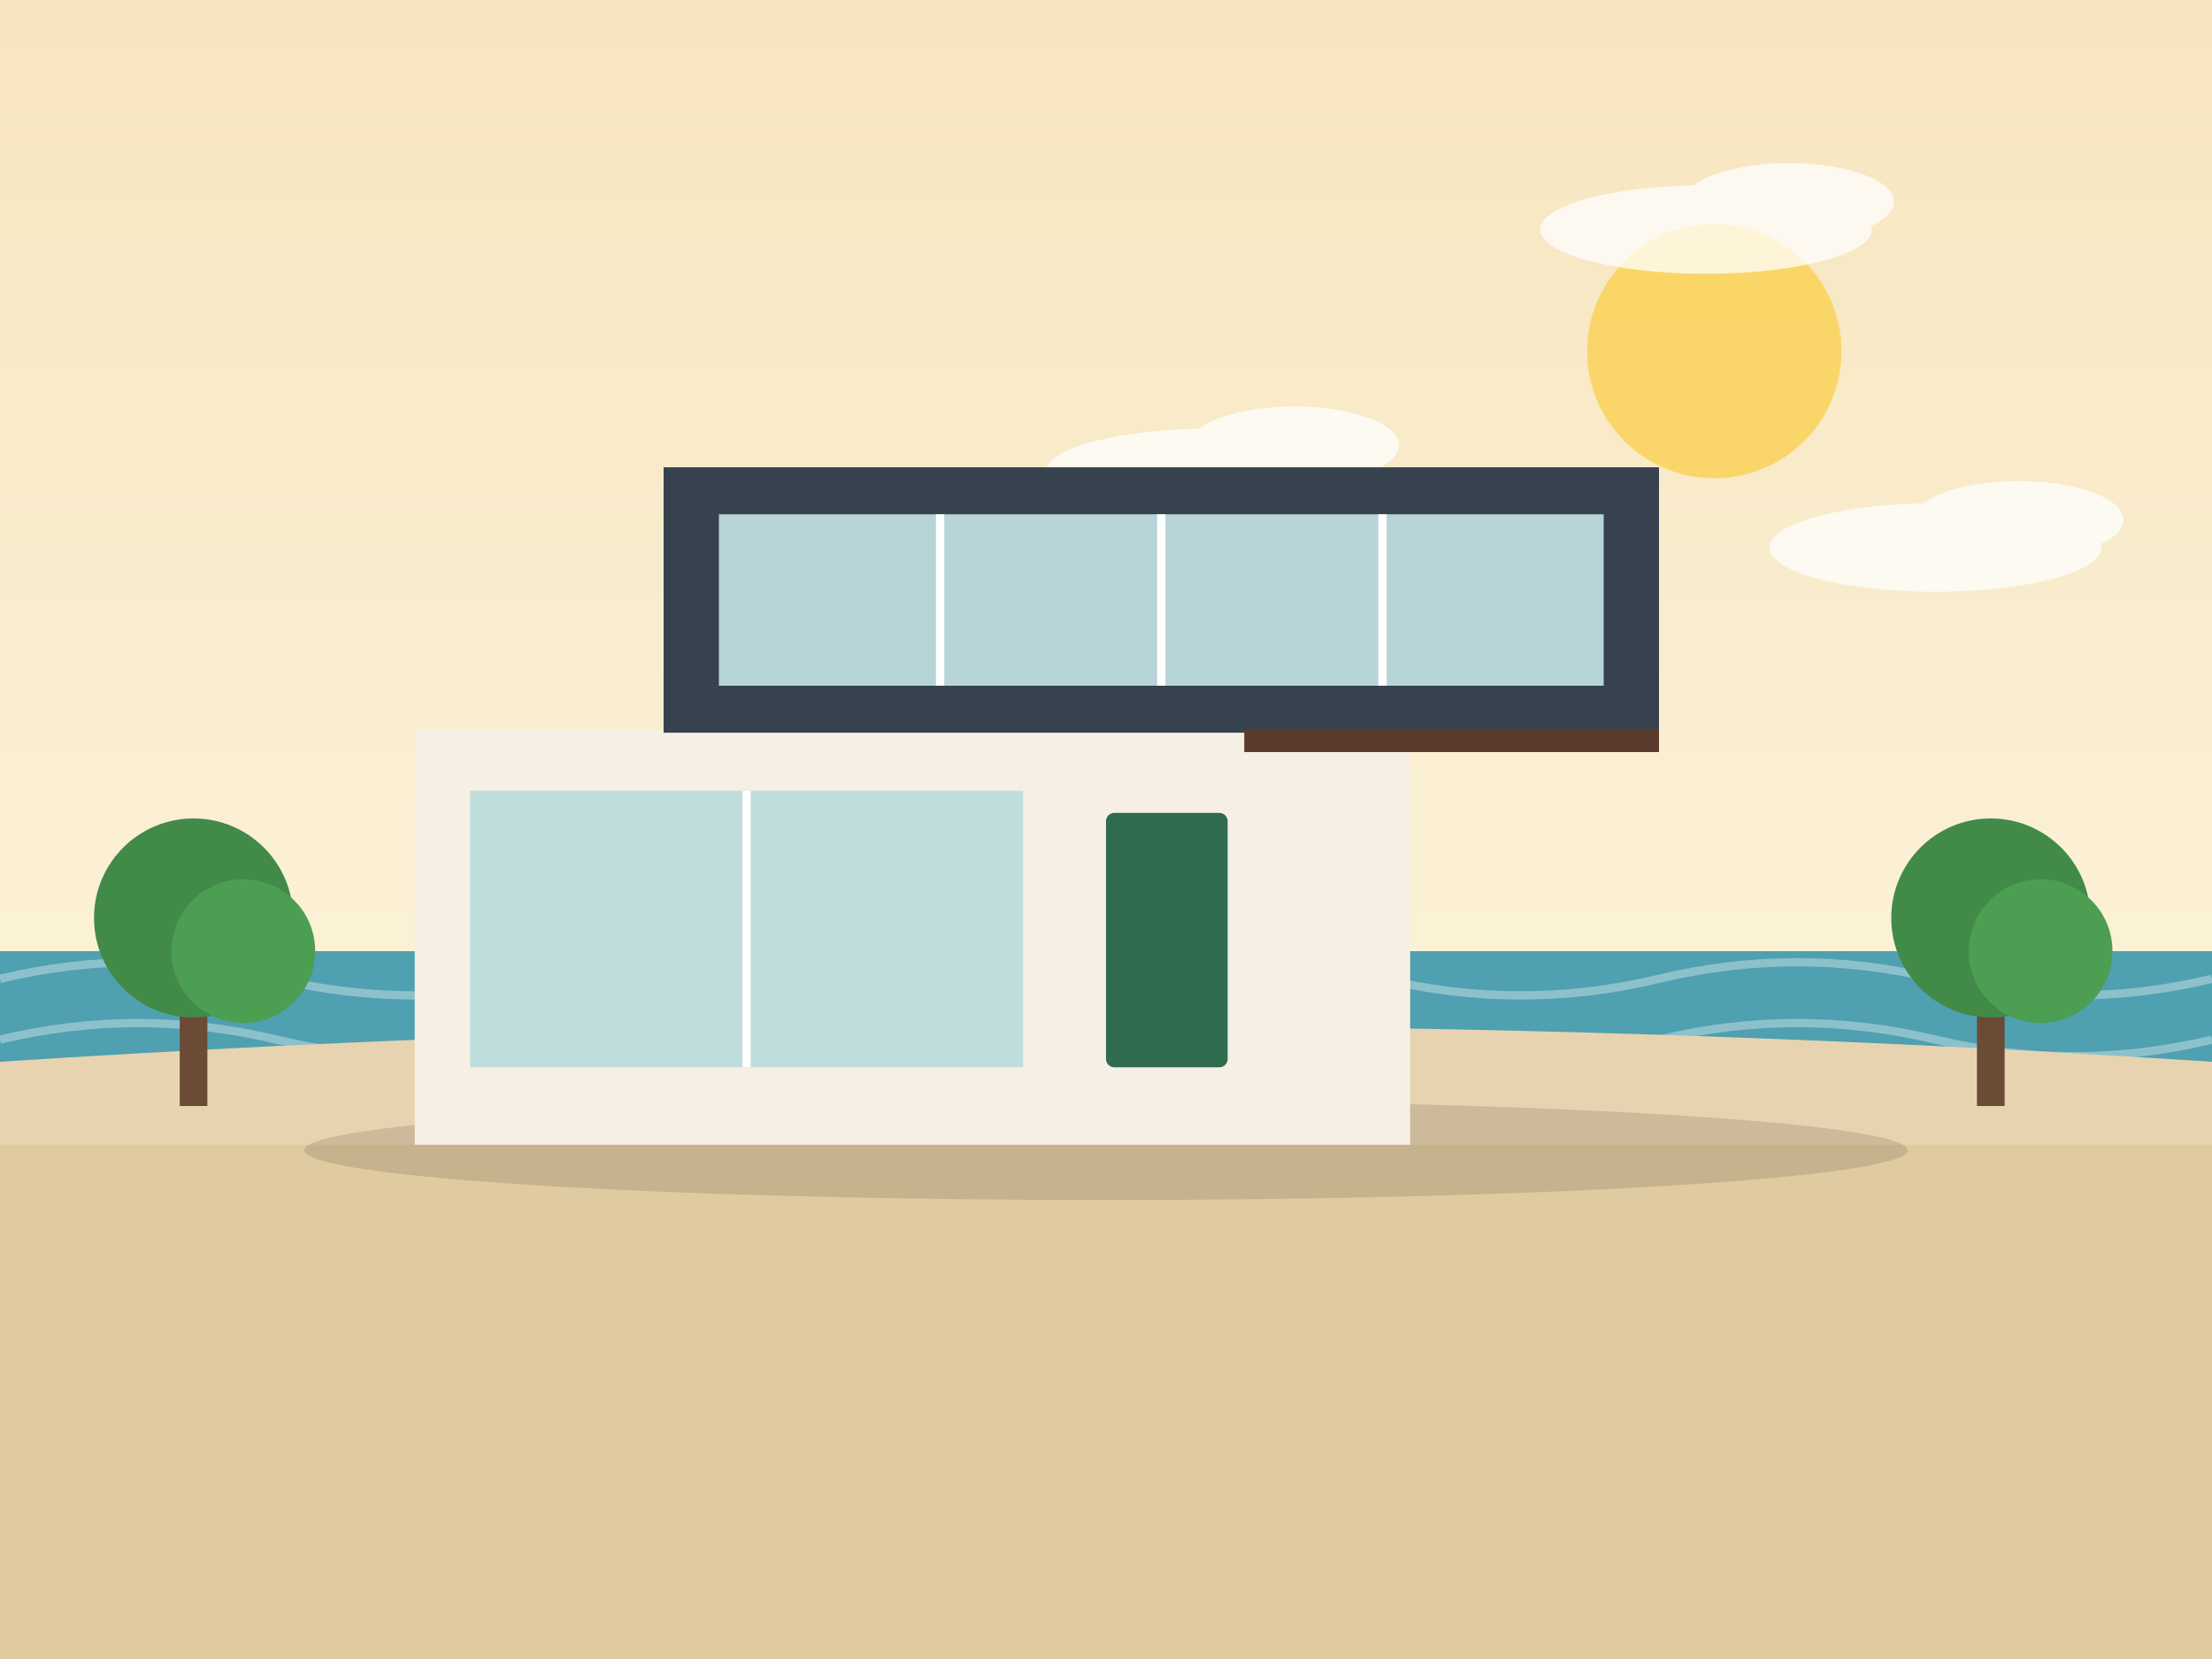
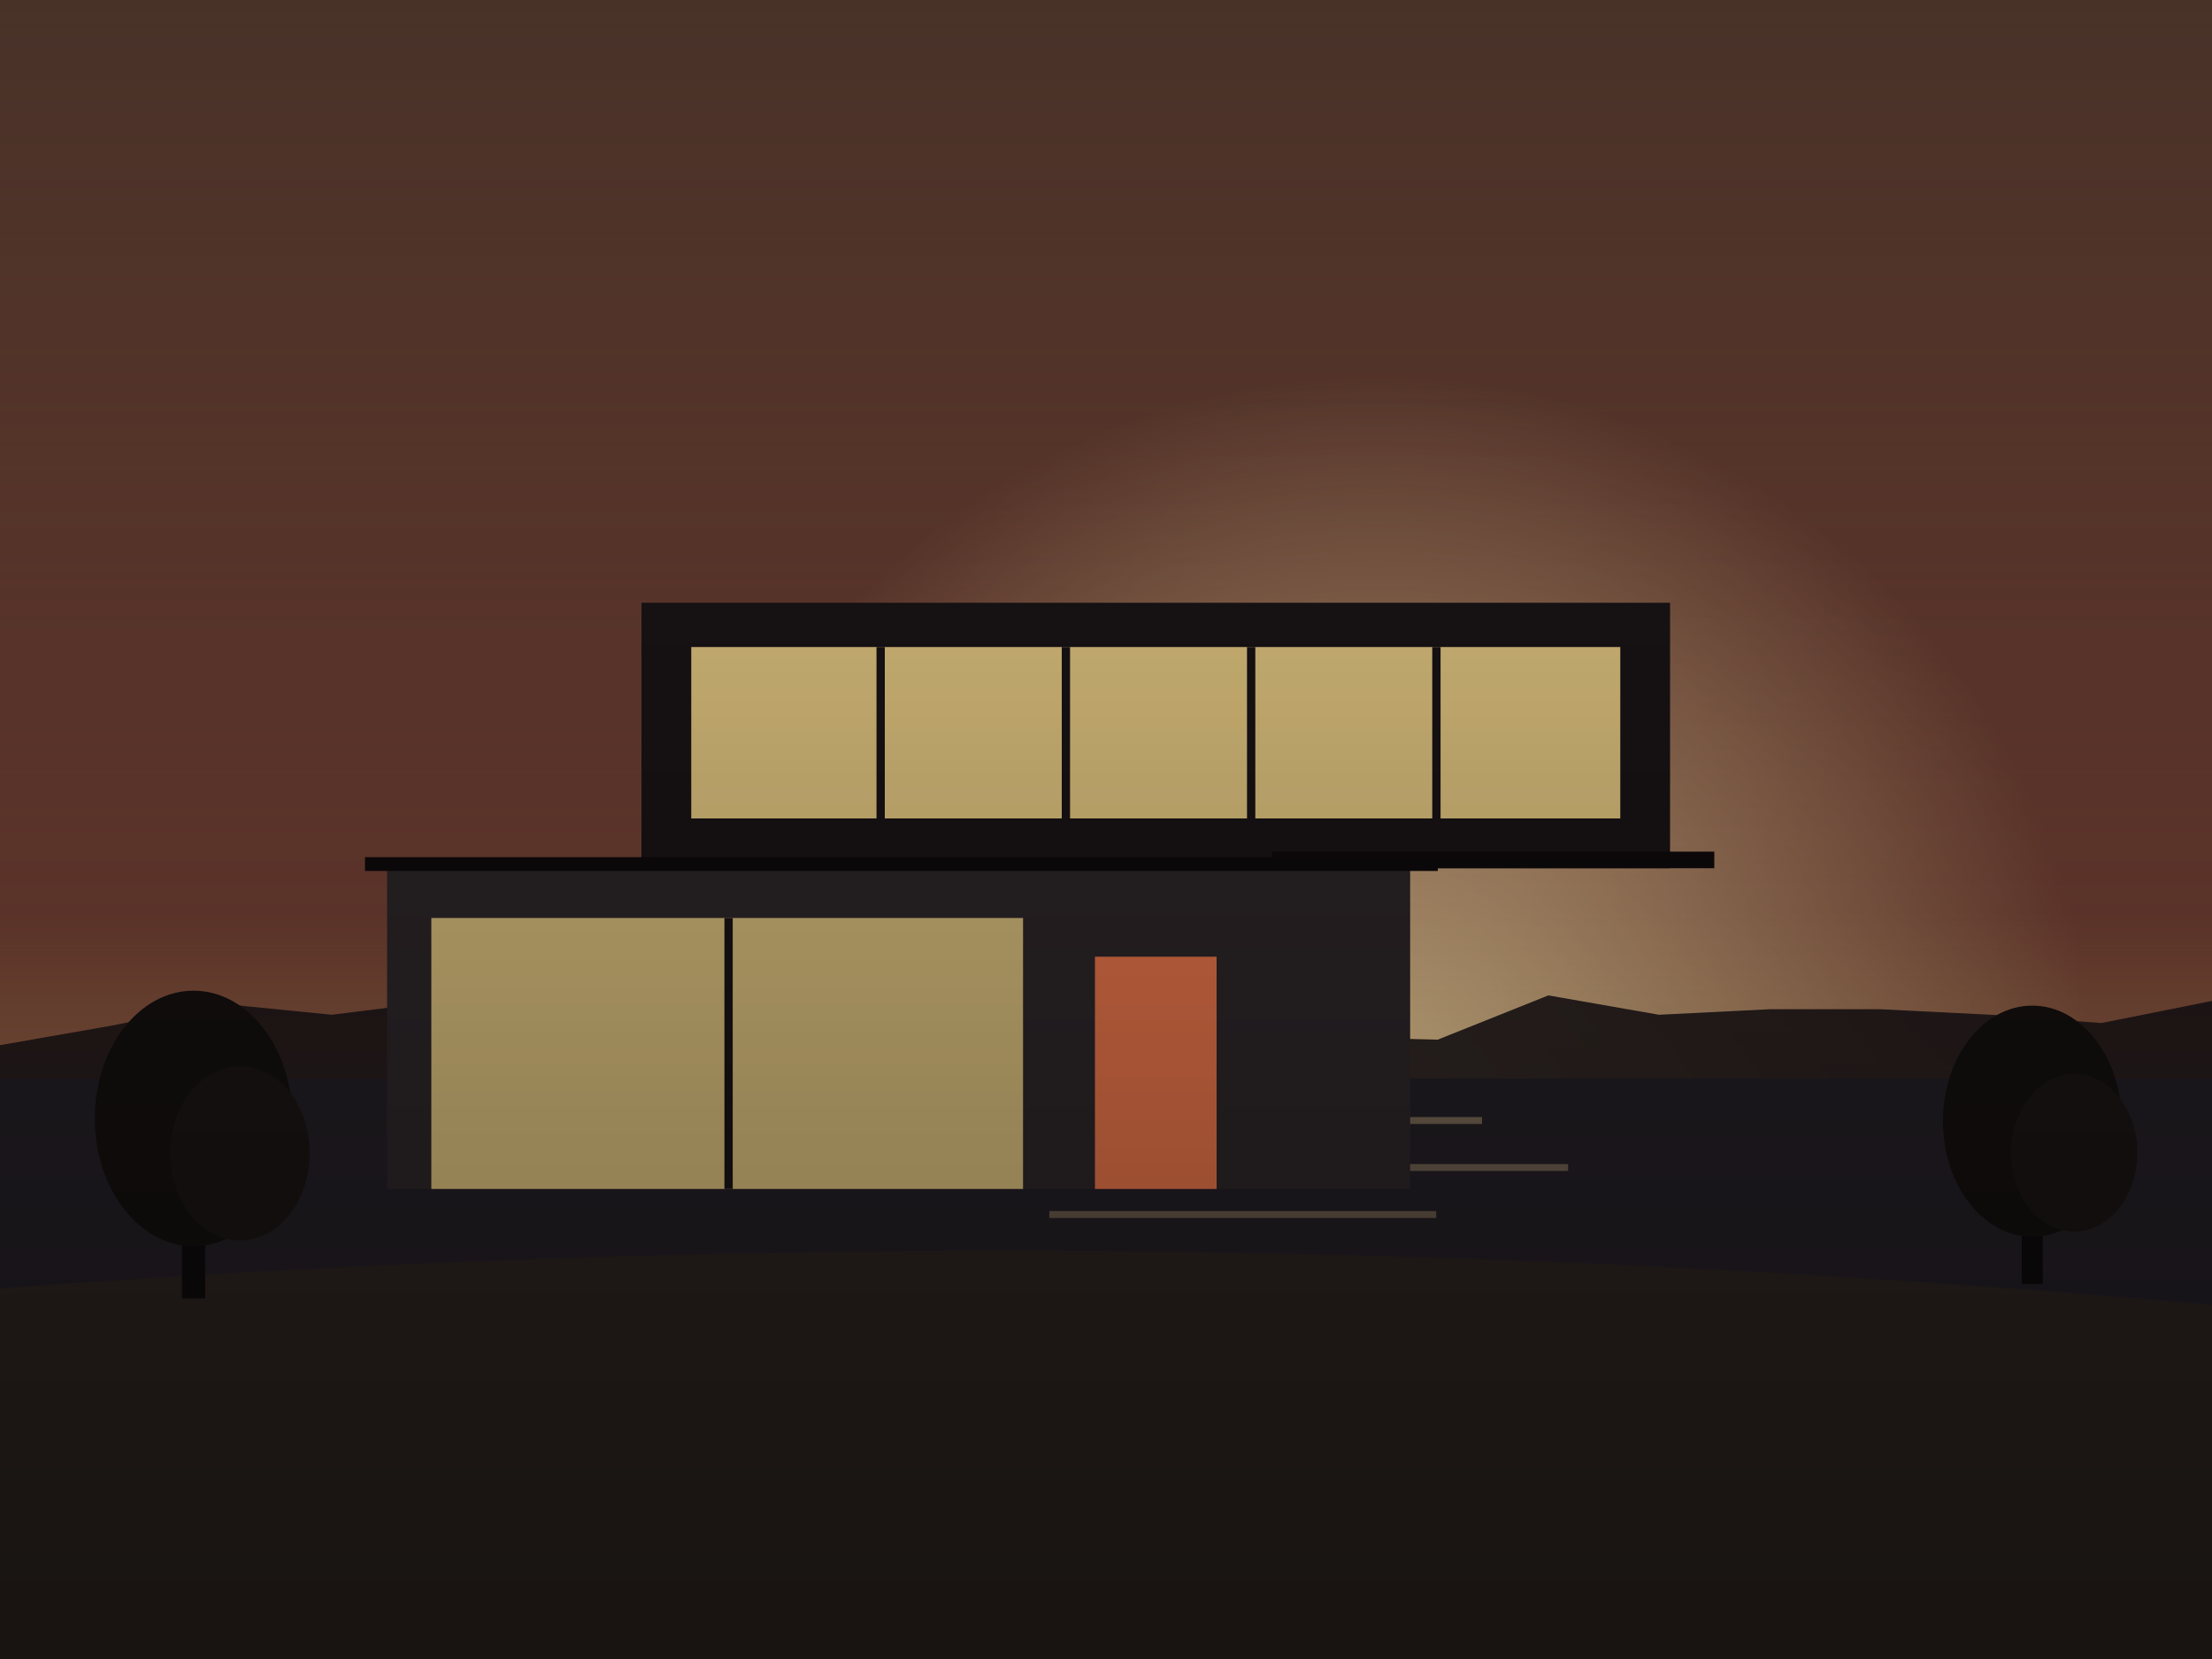
<svg xmlns="http://www.w3.org/2000/svg" viewBox="0 0 800 600" role="img" aria-label="Bayfront contemporary with private dock in Somers Point, NJ">
  <defs>
    <linearGradient id="s" x1="0" y1="0" x2="0" y2="1">
-       <stop offset="0" stop-color="hsl(40,78%,86%)" />
-       <stop offset="1" stop-color="hsl(50,95%,95%)" />
+       <stop offset="0" stop-color="hsl(18,28%,22%)" />
+       <stop offset=".55" stop-color="hsl(12,38%,34%)" />
+       <stop offset="1" stop-color="hsl(38,88%,72%)" />
+     </linearGradient>
+     <radialGradient id="g" cx="498" cy="396" r="260" gradientUnits="userSpaceOnUse">
+       <stop offset="0" stop-color="#ffe3a8" stop-opacity=".85" />
+       <stop offset="1" stop-color="#ffe3a8" stop-opacity="0" />
+     </radialGradient>
+     <linearGradient id="v" x1="0" y1="0" x2="0" y2="1">
+       <stop offset="0" stop-color="#000" stop-opacity="0" />
+       <stop offset="1" stop-color="#000" stop-opacity=".45" />
    </linearGradient>
  </defs>
  <rect width="800" height="600" fill="url(#s)" />
-   <circle cx="620" cy="127" r="46" fill="#fbd45f" opacity=".9" />
-   <g fill="#fff" opacity=".75">
-     <ellipse cx="617" cy="83" rx="60" ry="16" />
-     <ellipse cx="647" cy="73" rx="38" ry="14" />
-   </g>
-   <g fill="#fff" opacity=".75">
-     <ellipse cx="438" cy="171" rx="60" ry="16" />
-     <ellipse cx="468" cy="161" rx="38" ry="14" />
-   </g>
-   <g fill="#fff" opacity=".75">
-     <ellipse cx="700" cy="198" rx="60" ry="16" />
-     <ellipse cx="730" cy="188" rx="38" ry="14" />
-   </g>
-   <rect y="344" width="800" height="256" fill="hsl(190,38%,50%)" />
-   <path d="M0 354 q50 -12 100 0 t100 0 t100 0 t100 0 t100 0 t100 0 t100 0 t100 0" fill="none" stroke="#fff" stroke-opacity=".35" stroke-width="3" />
-   <path d="M0 376 q50 -12 100 0 t100 0 t100 0 t100 0 t100 0 t100 0 t100 0 t100 0" fill="none" stroke="#fff" stroke-opacity=".35" stroke-width="3" />
-   <path d="M0 398 q50 -12 100 0 t100 0 t100 0 t100 0 t100 0 t100 0 t100 0 t100 0" fill="none" stroke="#fff" stroke-opacity=".35" stroke-width="3" />
-   <path d="M0 420 q50 -12 100 0 t100 0 t100 0 t100 0 t100 0 t100 0 t100 0 t100 0" fill="none" stroke="#fff" stroke-opacity=".35" stroke-width="3" />
-   <path d="M0 442 q50 -12 100 0 t100 0 t100 0 t100 0 t100 0 t100 0 t100 0 t100 0" fill="none" stroke="#fff" stroke-opacity=".35" stroke-width="3" />
-   <path d="M0 464 q50 -12 100 0 t100 0 t100 0 t100 0 t100 0 t100 0 t100 0 t100 0" fill="none" stroke="#fff" stroke-opacity=".35" stroke-width="3" />
-   <path d="M0 384 Q400.0 358 800 384 V600 H0Z" fill="hsl(38,55%,80%)" />
-   <rect y="414" width="800" height="600" fill="hsl(40,50%,72%)" opacity=".6" />
-   <ellipse cx="400" cy="416" rx="290" ry="18" fill="#000" opacity=".12" />
-   <rect x="150" y="264" width="360" height="150" fill="#f6f0e4" />
-   <rect x="240" y="169" width="360" height="96" fill="#37424f" />
-   <rect x="260" y="186" width="320" height="62" fill="#bddcdc" opacity=".95" />
-   <path d="M340 186V248M420 186V248M500 186V248" stroke="#fff" stroke-width="3" />
-   <rect x="170" y="286" width="200" height="100" fill="#bddcdc" opacity=".95" />
-   <path d="M270 286V386" stroke="#fff" stroke-width="3" />
-   <rect x="400" y="294" width="44" height="92" rx="3" fill="#2e6b4f" />
-   <rect x="450" y="264" width="150" height="8" fill="#5b3a2e" />
-   <rect x="450" y="272" width="150" height="130" fill="#f6f0e4" opacity=".0" />
-   <rect x="65" y="354" width="10" height="46" fill="#6b4a36" />
-   <circle cx="70" cy="332" r="36" fill="hsl(125,35%,40%)" />
-   <circle cx="88" cy="344" r="26" fill="hsl(125,35%,46%)" />
-   <rect x="715" y="354" width="10" height="46" fill="#6b4a36" />
-   <circle cx="720" cy="332" r="36" fill="hsl(125,35%,40%)" />
-   <circle cx="738" cy="344" r="26" fill="hsl(125,35%,46%)" />
+   <rect width="800" height="600" fill="url(#g)" />
+   <path d="M0 396 L0 378 L40 371 L80 363 L120 367 L160 362 L200 364 L240 380 L280 363 L320 382 L360 367 L400 374 L440 365 L480 375 L520 376 L560 360 L600 367 L640 365 L680 365 L720 367 L760 370 L800 362 L800 396Z" fill="#1d1618" opacity=".9" />
+   <rect y="390" width="800" height="210" fill="#241f26" />
+   <rect x="438.0" y="404" width="98.0" height="2.5" fill="#ffd89a" opacity="0.38" />
+   <rect x="475.0" y="421" width="92.12" height="2.5" fill="#ffd89a" opacity="0.35" />
+   <rect x="379.5" y="438" width="139.92" height="2.5" fill="#ffd89a" opacity="0.32" />
+   <rect x="440.0" y="455" width="62.32" height="2.5" fill="#ffd89a" opacity="0.29" />
+   <rect x="357.5" y="472" width="160.36" height="2.5" fill="#ffd89a" opacity="0.26" />
+   <rect x="392.5" y="489" width="95.9" height="2.5" fill="#ffd89a" opacity="0.23" />
+   <rect x="454.0" y="506" width="81.92" height="2.5" fill="#ffd89a" opacity="0.2" />
+   <rect x="401.0" y="523" width="122.96" height="2.5" fill="#ffd89a" opacity="0.17" />
+   <rect x="423.5" y="540" width="87.88" height="2.5" fill="#ffd89a" opacity="0.14" />
+   <path d="M0 466 Q400.0 436 800 472 V600 H0Z" fill="#2c2420" />
+   <rect x="140" y="312" width="370" height="118" fill="#2d2629" />
+   <rect x="232" y="218" width="372" height="96" fill="#1a1416" />
+   <rect x="250" y="234" width="336" height="62" fill="#f8d98c" opacity=".92" />
+   <rect x="317" y="234" width="3" height="62" fill="#1a1416" />
+   <rect x="384" y="234" width="3" height="62" fill="#1a1416" />
+   <rect x="451" y="234" width="3" height="62" fill="#1a1416" />
+   <rect x="518" y="234" width="3" height="62" fill="#1a1416" />
+   <rect x="156" y="332" width="214" height="98" fill="#f8d98c" opacity=".85" />
+   <rect x="262" y="332" width="3" height="98" fill="#1a1416" />
+   <rect x="396" y="346" width="44" height="84" fill="#e8744a" />
+   <rect x="460" y="308" width="160" height="6" fill="#0f0b0c" />
+   <rect x="132" y="310" width="388" height="5" fill="#0f0b0c" />
+   <rect x="65.8" y="427.6" width="8.4" height="42.0" fill="#0f0b0c" />
+   <ellipse cx="70" cy="404.5" rx="35.7" ry="46.2" fill="#14100f" />
+   <ellipse cx="86.8" cy="417.1" rx="25.2" ry="31.5" fill="#1a1514" />
+   <rect x="731.2" y="426.4" width="7.6" height="38.0" fill="#0f0b0c" />
+   <ellipse cx="735" cy="405.5" rx="32.3" ry="41.8" fill="#14100f" />
+   <ellipse cx="750.2" cy="416.9" rx="22.8" ry="28.5" fill="#1a1514" />
+   <rect width="800" height="600" fill="url(#v)" />
</svg>
